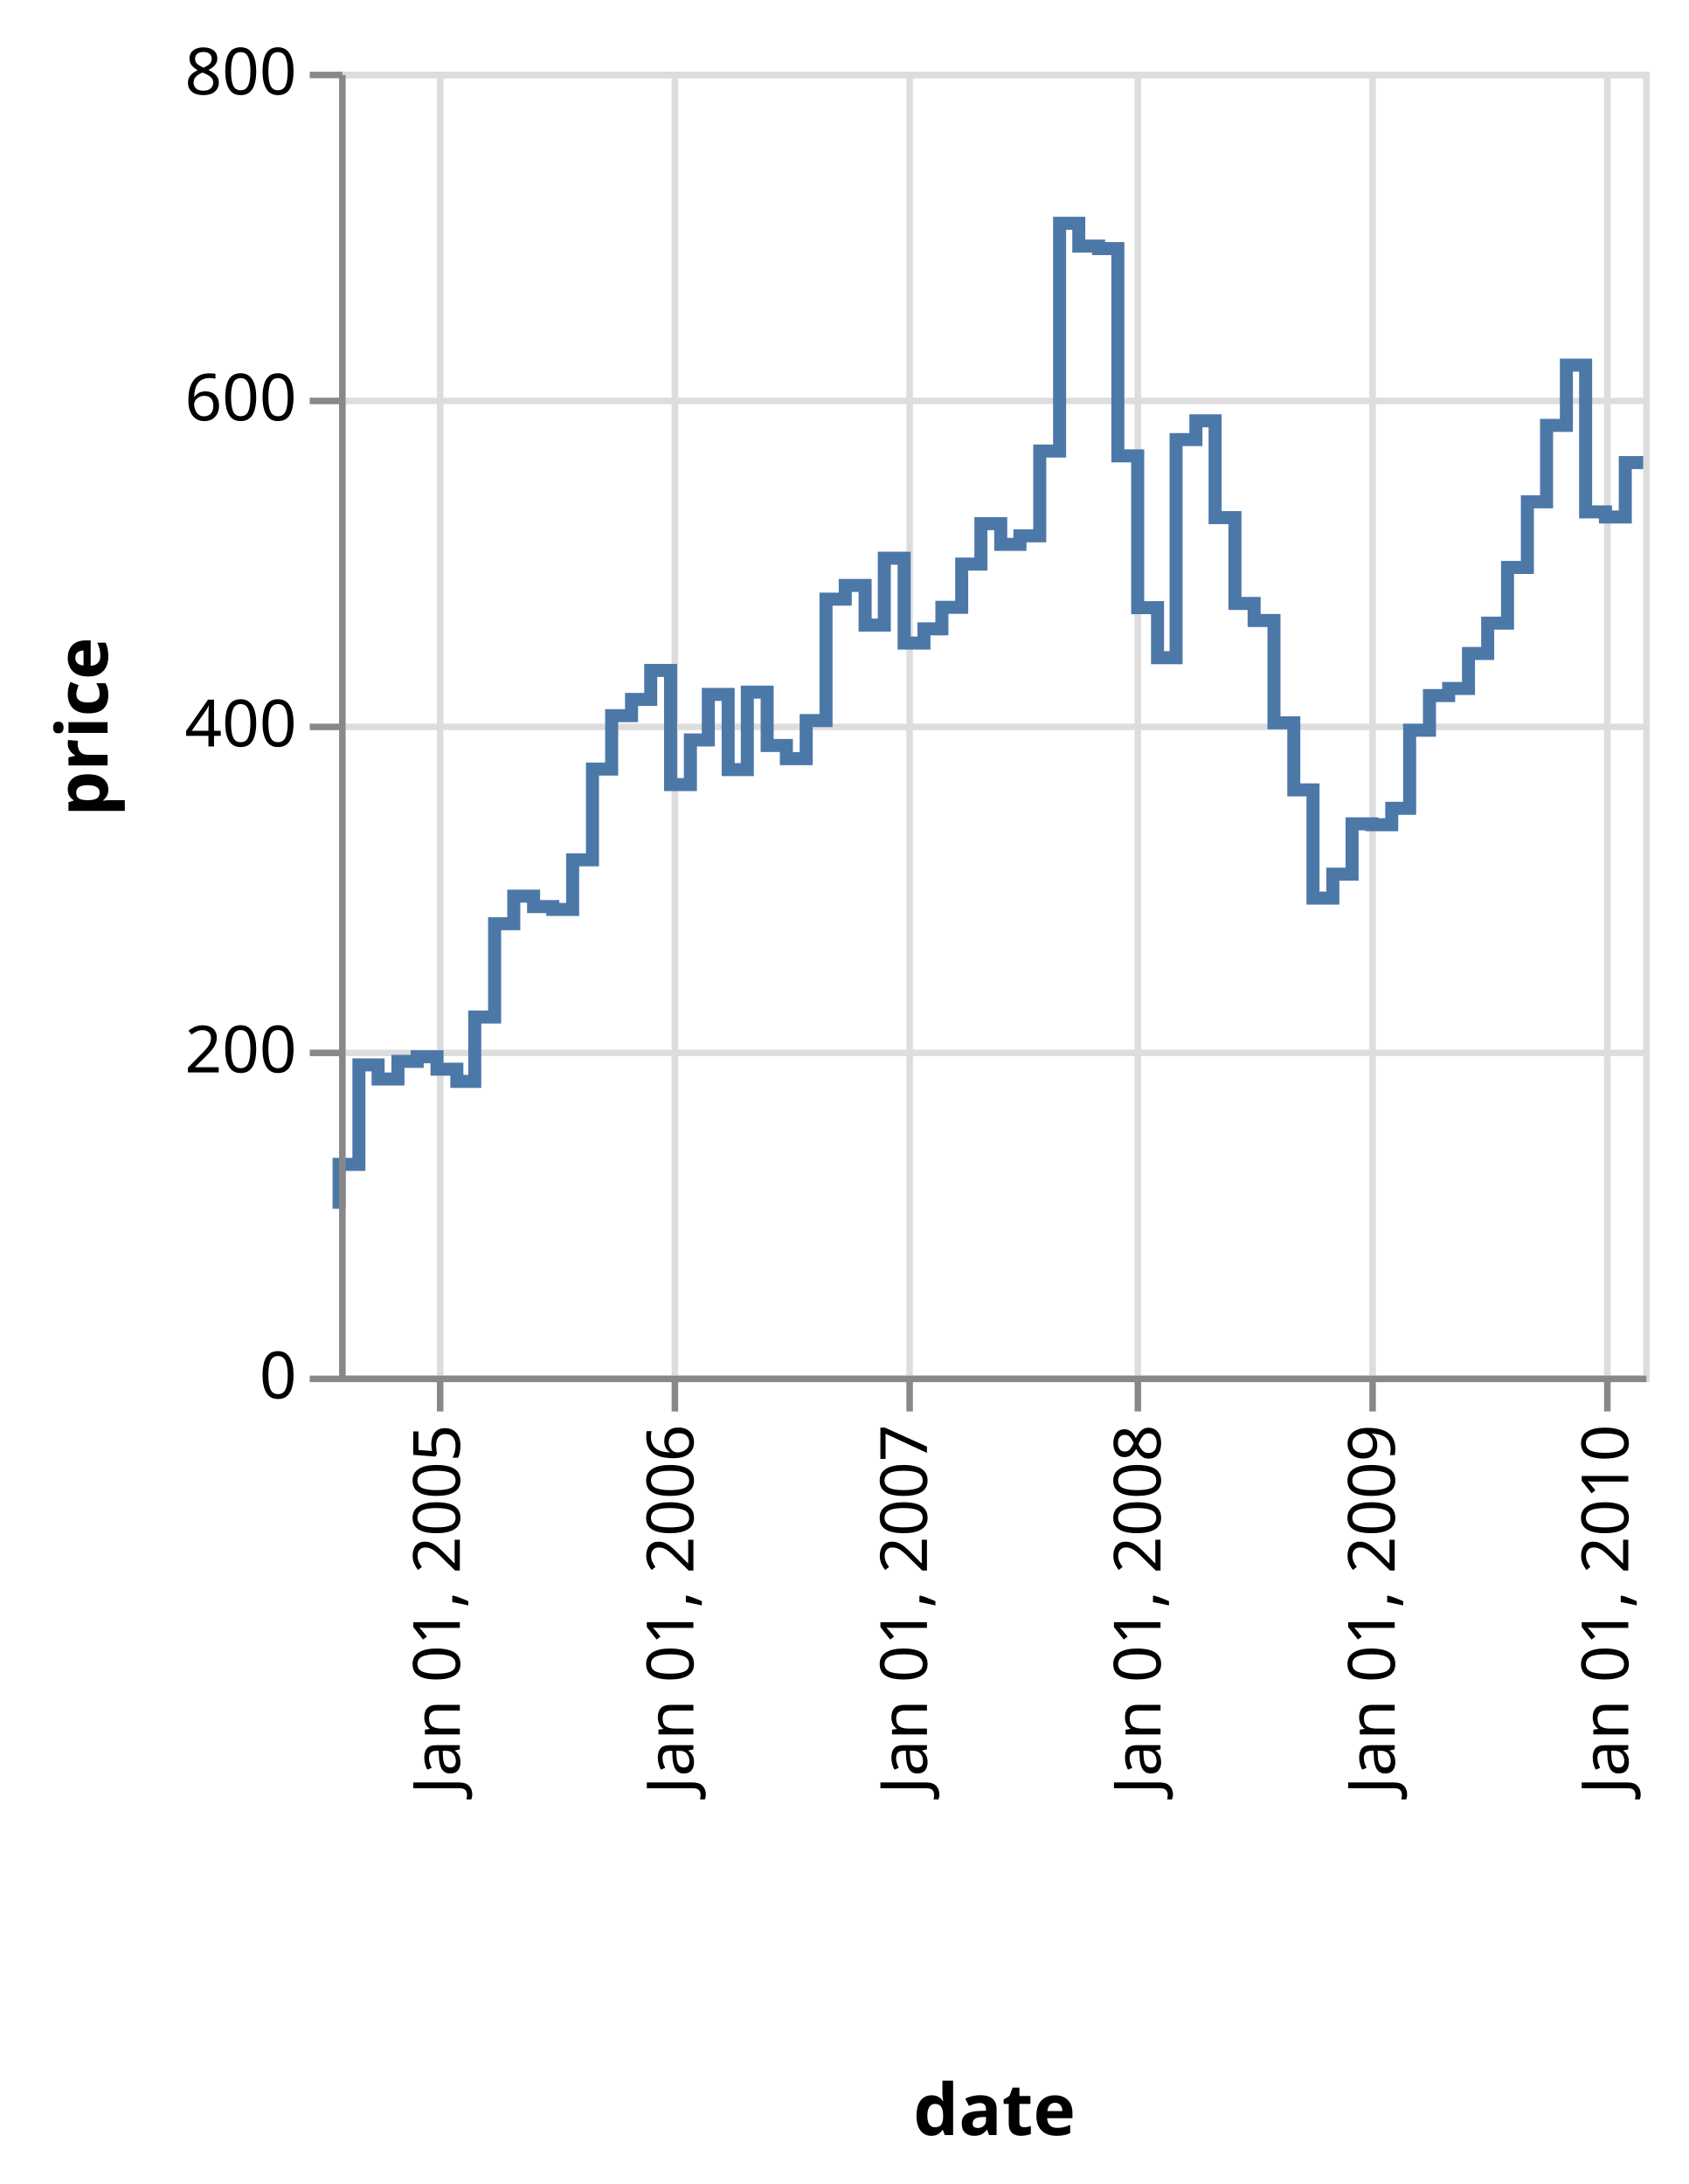
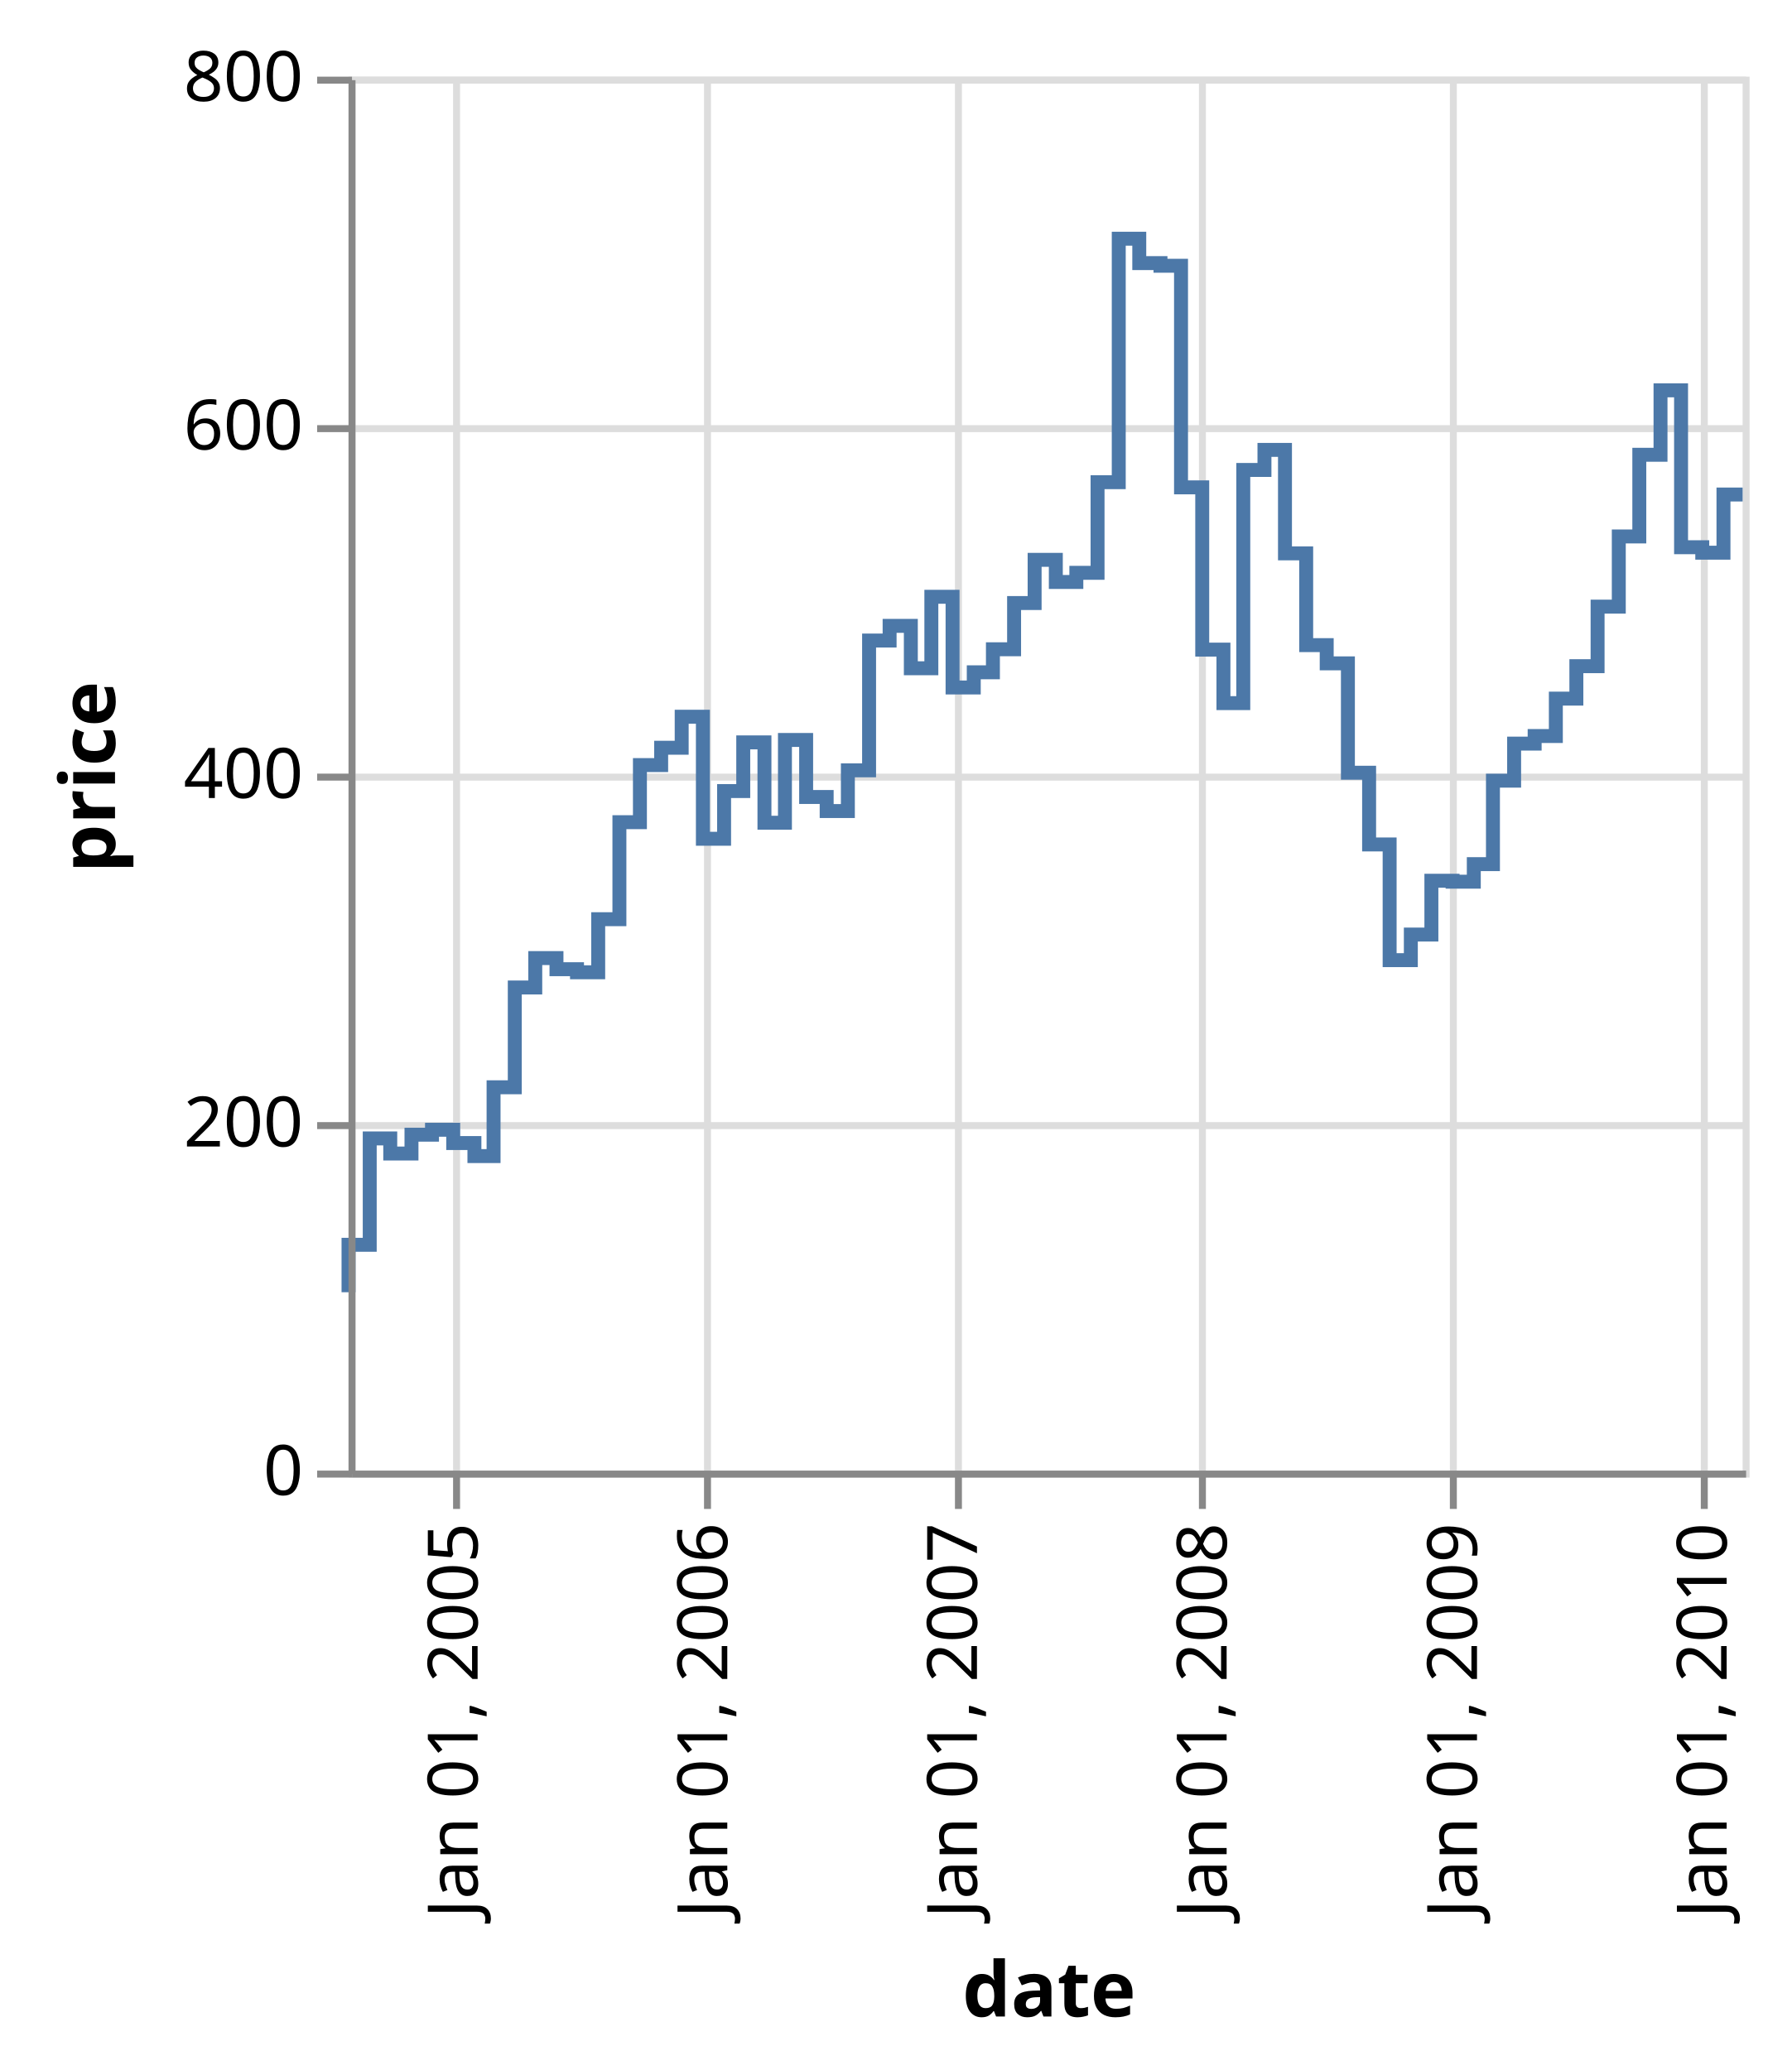
- <svg xmlns="http://www.w3.org/2000/svg" class="marks" width="259" height="335" viewBox="0 0 259 335" version="1.1">
-   <g transform="translate(52,11)">
+ <svg xmlns="http://www.w3.org/2000/svg" class="marks" width="257" height="297" viewBox="0 0 257 297" version="1.1">
+   <g transform="translate(50,11)">
    <g class="mark-group role-frame root">
      <g transform="translate(0,0)">
        <path class="background" d="M0.5,0.5h200v200h-200Z" style="fill: transparent; stroke: #ddd;" />
        <g>
          <g class="mark-group role-axis">
            <g transform="translate(0.5,200.5)">
              <path class="background" d="M0,0h0v0h0Z" style="pointer-events: none; fill: none;" />
              <g>
                <g class="mark-rule role-axis-grid" style="pointer-events: none;">
                  <line transform="translate(15,-200)" x2="0" y2="200" style="fill: none; stroke: #ddd; stroke-width: 1; stroke-dasharray: ; opacity: 1;" />
                  <line transform="translate(51,-200)" x2="0" y2="200" style="fill: none; stroke: #ddd; stroke-width: 1; stroke-dasharray: ; opacity: 1;" />
                  <line transform="translate(87,-200)" x2="0" y2="200" style="fill: none; stroke: #ddd; stroke-width: 1; stroke-dasharray: ; opacity: 1;" />
                  <line transform="translate(122,-200)" x2="0" y2="200" style="fill: none; stroke: #ddd; stroke-width: 1; stroke-dasharray: ; opacity: 1;" />
                  <line transform="translate(158,-200)" x2="0" y2="200" style="fill: none; stroke: #ddd; stroke-width: 1; stroke-dasharray: ; opacity: 1;" />
                  <line transform="translate(194,-200)" x2="0" y2="200" style="fill: none; stroke: #ddd; stroke-width: 1; stroke-dasharray: ; opacity: 1;" />
                </g>
              </g>
            </g>
          </g>
          <g class="mark-group role-axis">
            <g transform="translate(0.5,0.5)">
              <path class="background" d="M0,0h0v0h0Z" style="pointer-events: none; fill: none;" />
              <g>
                <g class="mark-rule role-axis-grid" style="pointer-events: none;">
                  <line transform="translate(0,200)" x2="200" y2="0" style="fill: none; stroke: #ddd; stroke-width: 1; stroke-dasharray: ; opacity: 1;" />
                  <line transform="translate(0,150)" x2="200" y2="0" style="fill: none; stroke: #ddd; stroke-width: 1; stroke-dasharray: ; opacity: 1;" />
                  <line transform="translate(0,100)" x2="200" y2="0" style="fill: none; stroke: #ddd; stroke-width: 1; stroke-dasharray: ; opacity: 1;" />
                  <line transform="translate(0,50)" x2="200" y2="0" style="fill: none; stroke: #ddd; stroke-width: 1; stroke-dasharray: ; opacity: 1;" />
                  <line transform="translate(0,0)" x2="200" y2="0" style="fill: none; stroke: #ddd; stroke-width: 1; stroke-dasharray: ; opacity: 1;" />
                </g>
              </g>
            </g>
          </g>
          <g class="mark-line role-mark marks">
            <path d="M200,59.952L197.252,59.952L197.252,68.3L194.21,68.3L194.21,67.515L191.168,67.515L191.168,45.005L188.22,45.005L188.22,54.25L185.178,54.25L185.178,65.97L182.234,65.97L182.234,76.038L179.192,76.038L179.192,84.583L176.149,84.583L176.149,89.237L173.205,89.237L173.205,94.603L170.163,94.603L170.163,95.692L167.219,95.692L167.219,101.007L164.181,101.007L164.181,112.985L161.434,112.985L161.434,115.502L158.391,115.502L158.391,115.368L155.349,115.368L155.349,123.088L152.401,123.088L152.401,126.76L149.359,126.76L149.359,110.16L146.415,110.16L146.415,99.87L143.373,99.87L143.373,84.177L140.331,84.177L140.331,81.562L137.387,81.562L137.387,68.395L134.345,68.395L134.345,53.55L131.401,53.55L131.401,56.428L128.363,56.428L128.363,89.882L125.517,89.882L125.517,82.205L122.475,82.205L122.475,58.925L119.432,58.925L119.432,27.13L116.484,27.13L116.484,26.75L113.442,26.75L113.442,23.25L110.498,23.25L110.498,58.183L107.456,58.183L107.456,71.188L104.414,71.188L104.414,72.5L101.47,72.5L101.47,69.325L98.428,69.325L98.428,75.523L95.484,75.523L95.484,82.155L92.446,82.155L92.446,85.46L89.698,85.46L89.698,87.638L86.656,87.638L86.656,74.625L83.614,74.625L83.614,84.88L80.67,84.88L80.67,78.798L77.624,78.798L77.624,80.903L74.68,80.903L74.68,99.525L71.637,99.525L71.637,105.368L68.595,105.368L68.595,103.35L65.651,103.35L65.651,95.168L62.609,95.168L62.609,107.045L59.669,107.045L59.669,95.515L56.627,95.515L56.627,102.5L53.879,102.5L53.879,109.345L50.837,109.345L50.837,91.835L47.795,91.835L47.795,96.285L44.851,96.285L44.851,98.772L41.805,98.772L41.805,106.965L38.861,106.965L38.861,120.885L35.819,120.885L35.819,128.5L32.777,128.5L32.777,128.06L29.833,128.06L29.833,126.463L26.79,126.463L26.79,130.683L23.851,130.683L23.851,145L20.808,145L20.808,154.873L18.061,154.873L18.061,153.002L15.019,153.002L15.019,151.095L11.976,151.095L11.976,151.803L9.032,151.803L9.032,154.505L5.986,154.505L5.986,152.34L3.042,152.34L3.042,167.6L0,167.6L0,174.407" style="fill: none; stroke: #4c78a8; stroke-width: 2;" />
          </g>
          <g class="mark-group role-axis">
            <g transform="translate(0.5,200.5)">
              <path class="background" d="M0,0h0v0h0Z" style="pointer-events: none; fill: none;" />
              <g>
                <g class="mark-rule role-axis-tick" style="pointer-events: none;">
                  <line transform="translate(15,0)" x2="0" y2="5" style="fill: none; stroke: #888; stroke-width: 1; opacity: 1;" />
                  <line transform="translate(51,0)" x2="0" y2="5" style="fill: none; stroke: #888; stroke-width: 1; opacity: 1;" />
                  <line transform="translate(87,0)" x2="0" y2="5" style="fill: none; stroke: #888; stroke-width: 1; opacity: 1;" />
                  <line transform="translate(122,0)" x2="0" y2="5" style="fill: none; stroke: #888; stroke-width: 1; opacity: 1;" />
                  <line transform="translate(158,0)" x2="0" y2="5" style="fill: none; stroke: #888; stroke-width: 1; opacity: 1;" />
                  <line transform="translate(194,0)" x2="0" y2="5" style="fill: none; stroke: #888; stroke-width: 1; opacity: 1;" />
                </g>
                <g class="mark-text role-axis-label" style="pointer-events: none;">
                  <text text-anchor="end" transform="translate(15.0185,7) rotate(270) translate(0,3)" style="font: 10px sans-serif; fill: #000; opacity: 1;">Jan 01, 2005</text>
                  <text text-anchor="end" transform="translate(50.8372,7) rotate(270) translate(0,3)" style="font: 10px sans-serif; fill: #000; opacity: 1;">Jan 01, 2006</text>
                  <text text-anchor="end" transform="translate(86.6559,7) rotate(270) translate(0,3)" style="font: 10px sans-serif; fill: #000; opacity: 1;">Jan 01, 2007</text>
                  <text text-anchor="end" transform="translate(122.4746,7) rotate(270) translate(0,3)" style="font: 10px sans-serif; fill: #000; opacity: 1;">Jan 01, 2008</text>
                  <text text-anchor="end" transform="translate(158.3914,7) rotate(270) translate(0,3)" style="font: 10px sans-serif; fill: #000; opacity: 1;">Jan 01, 2009</text>
                  <text text-anchor="end" transform="translate(194.2101,7) rotate(270) translate(0,3)" style="font: 10px sans-serif; fill: #000; opacity: 1;">Jan 01, 2010</text>
                </g>
                <g class="mark-rule role-axis-domain" style="pointer-events: none;">
                  <line transform="translate(0,0)" x2="200" y2="0" style="fill: none; stroke: #888; stroke-width: 1; opacity: 1;" />
                </g>
                <g class="mark-text role-axis-title" style="pointer-events: none;">
-                   <text text-anchor="middle" transform="translate(100,116)" style="font: bold 11px sans-serif; fill: #000; opacity: 1;">date</text>
+                   <text text-anchor="middle" transform="translate(100,77.82715)" style="font: bold 11px sans-serif; fill: #000; opacity: 1;">date</text>
                </g>
              </g>
            </g>
          </g>
          <g class="mark-group role-axis">
            <g transform="translate(0.5,0.5)">
              <path class="background" d="M0,0h0v0h0Z" style="pointer-events: none; fill: none;" />
              <g>
                <g class="mark-rule role-axis-tick" style="pointer-events: none;">
                  <line transform="translate(0,200)" x2="-5" y2="0" style="fill: none; stroke: #888; stroke-width: 1; opacity: 1;" />
                  <line transform="translate(0,150)" x2="-5" y2="0" style="fill: none; stroke: #888; stroke-width: 1; opacity: 1;" />
                  <line transform="translate(0,100)" x2="-5" y2="0" style="fill: none; stroke: #888; stroke-width: 1; opacity: 1;" />
                  <line transform="translate(0,50)" x2="-5" y2="0" style="fill: none; stroke: #888; stroke-width: 1; opacity: 1;" />
                  <line transform="translate(0,0)" x2="-5" y2="0" style="fill: none; stroke: #888; stroke-width: 1; opacity: 1;" />
                </g>
                <g class="mark-text role-axis-label" style="pointer-events: none;">
                  <text text-anchor="end" transform="translate(-7,203)" style="font: 10px sans-serif; fill: #000; opacity: 1;">0</text>
                  <text text-anchor="end" transform="translate(-7,153)" style="font: 10px sans-serif; fill: #000; opacity: 1;">200</text>
                  <text text-anchor="end" transform="translate(-7,103)" style="font: 10px sans-serif; fill: #000; opacity: 1;">400</text>
                  <text text-anchor="end" transform="translate(-7,53)" style="font: 10px sans-serif; fill: #000; opacity: 1;">600</text>
                  <text text-anchor="end" transform="translate(-7,3)" style="font: 10px sans-serif; fill: #000; opacity: 1;">800</text>
                </g>
                <g class="mark-rule role-axis-domain" style="pointer-events: none;">
                  <line transform="translate(0,200)" x2="0" y2="-200" style="fill: none; stroke: #888; stroke-width: 1; opacity: 1;" />
                </g>
                <g class="mark-text role-axis-title" style="pointer-events: none;">
-                   <text text-anchor="middle" transform="translate(-34,100) rotate(-90) translate(0,-2)" style="font: bold 11px sans-serif; fill: #000; opacity: 1;">price</text>
+                   <text text-anchor="middle" transform="translate(-32,100) rotate(-90) translate(0,-2)" style="font: bold 11px sans-serif; fill: #000; opacity: 1;">price</text>
                </g>
              </g>
            </g>
          </g>
        </g>
      </g>
    </g>
  </g>
</svg>
